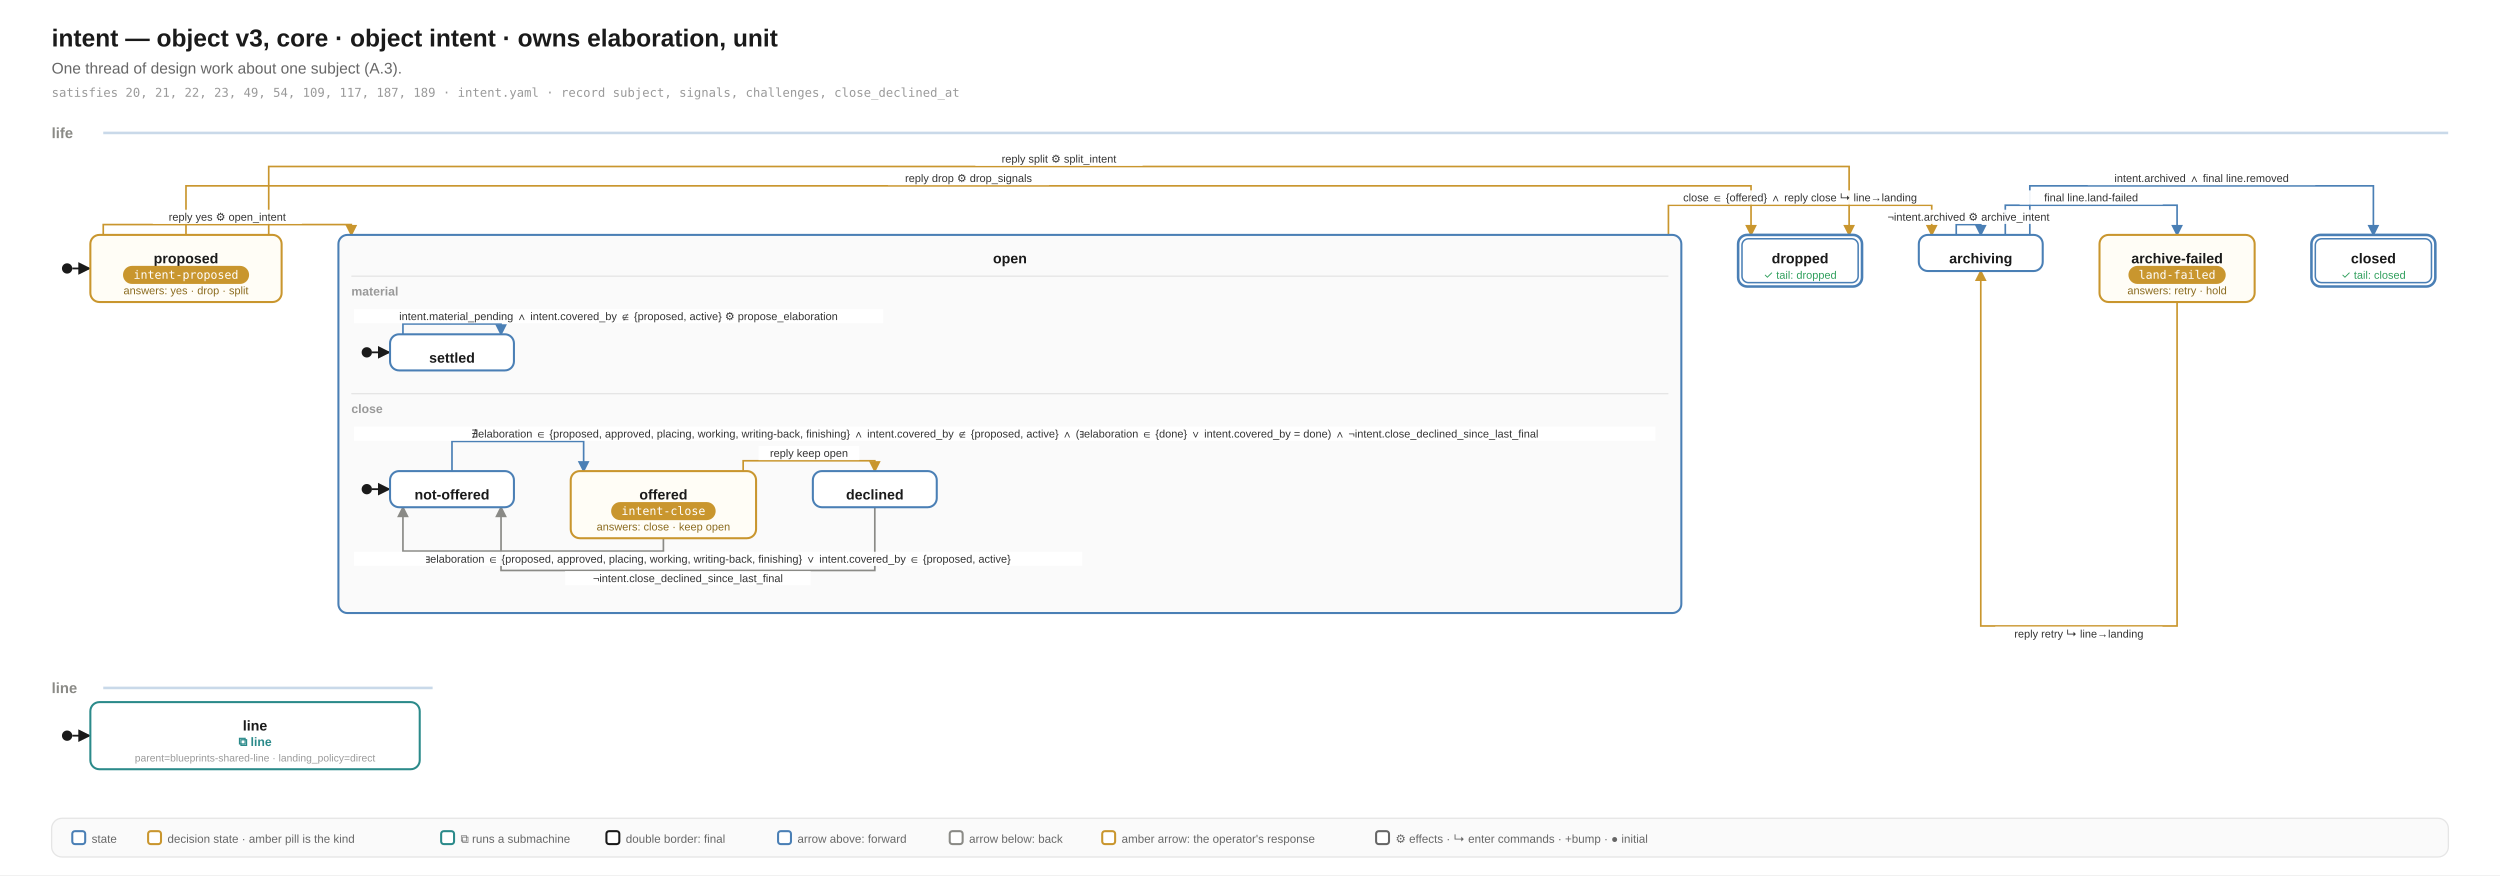
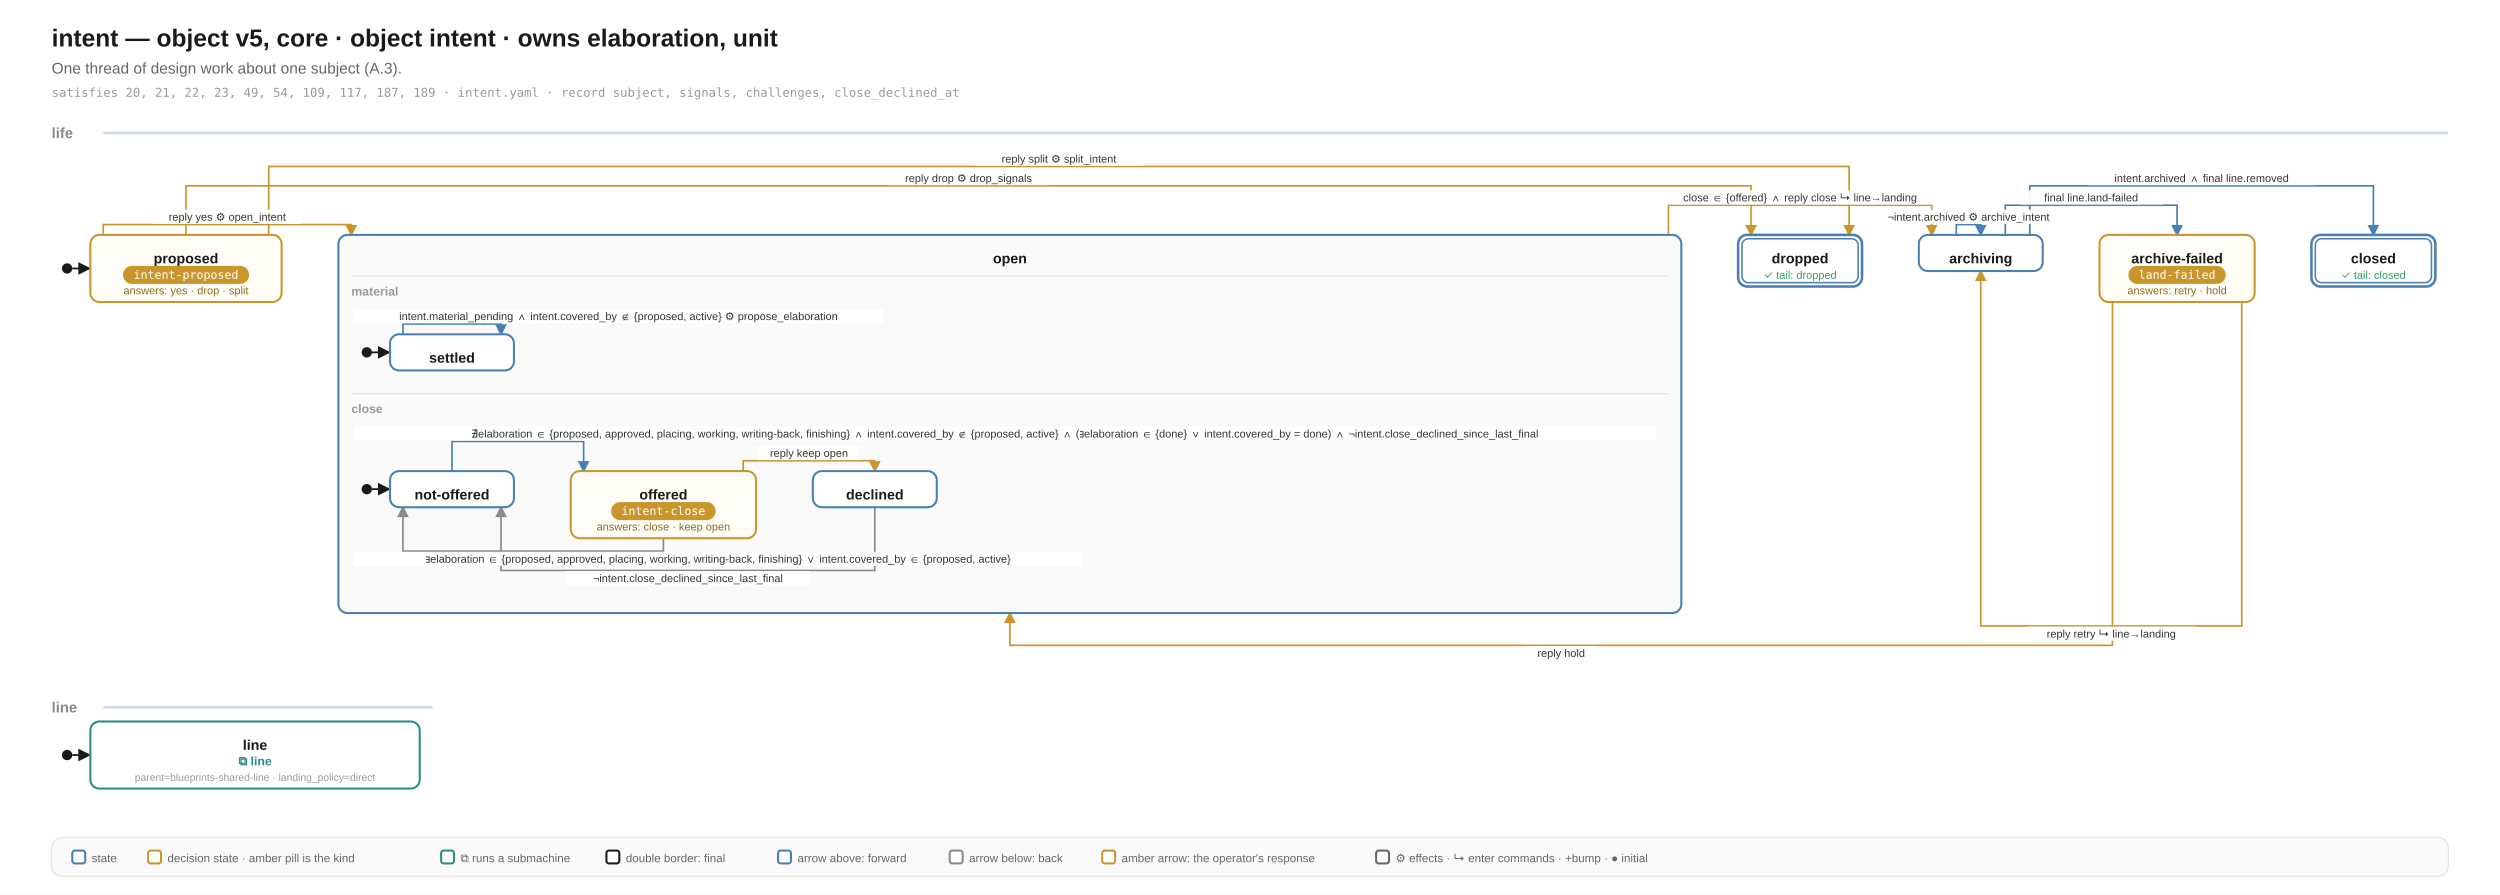
- <svg xmlns="http://www.w3.org/2000/svg" width="1937" height="678" viewBox="0 0 1937 678" font-family="-apple-system, 'Helvetica Neue', Arial, sans-serif">
+ <svg xmlns="http://www.w3.org/2000/svg" width="1937" height="693" viewBox="0 0 1937 693" font-family="-apple-system, 'Helvetica Neue', Arial, sans-serif">
  <defs>
    <marker id="mB" viewBox="0 0 10 10" refX="8.5" refY="5" markerWidth="7" markerHeight="7" orient="auto-start-reverse">
      <path d="M0 0L10 5L0 10z" fill="#4a7fb5" />
    </marker>
    <marker id="mT" viewBox="0 0 10 10" refX="8.5" refY="5" markerWidth="7" markerHeight="7" orient="auto-start-reverse">
      <path d="M0 0L10 5L0 10z" fill="#2b8a8a" />
    </marker>
    <marker id="mG" viewBox="0 0 10 10" refX="8.5" refY="5" markerWidth="7" markerHeight="7" orient="auto-start-reverse">
      <path d="M0 0L10 5L0 10z" fill="#8a8a86" />
    </marker>
    <marker id="mA" viewBox="0 0 10 10" refX="8.5" refY="5" markerWidth="7" markerHeight="7" orient="auto-start-reverse">
      <path d="M0 0L10 5L0 10z" fill="#c9962e" />
    </marker>
    <marker id="mI" viewBox="0 0 10 10" refX="8.5" refY="5" markerWidth="7" markerHeight="7" orient="auto-start-reverse">
      <path d="M0 0L10 5L0 10z" fill="#1a1a1a" />
    </marker>
  </defs>
-   <rect width="1937" height="678" fill="#fff" />
-   <text x="40" y="36" font-size="19" font-weight="700" fill="#1a1a1a">intent — object v3, core · object intent · owns elaboration, unit</text>
+   <rect width="1937" height="693" fill="#fff" />
+   <text x="40" y="36" font-size="19" font-weight="700" fill="#1a1a1a">intent — object v5, core · object intent · owns elaboration, unit</text>
  <text x="40" y="57" font-size="12" fill="#666">One thread of design work about one subject (A.3).</text>
  <text x="40" y="75" font-size="9.5" font-family="monospace" fill="#999">satisfies 20, 21, 22, 23, 49, 54, 109, 117, 187, 189 · intent.yaml · record subject, signals, challenges, close_declined_at</text>
  <text x="40" y="107" font-size="11.5" font-weight="700" fill="#8a8a86">life</text>
  <line x1="80" y1="103" x2="1896.85" y2="103" stroke="#4a7fb5" stroke-width="2" opacity="0.3" />
  <circle cx="52.0" cy="208.0" r="4" fill="#1a1a1a" />
  <line x1="56.0" y1="208.0" x2="69.0" y2="208.0" stroke="#1a1a1a" stroke-width="1.4" marker-end="url(#mI)" />
  <path d="M80.0,182.0 V174.0 H272.2 V182.0" fill="none" stroke="#c9962e" stroke-width="1.3" marker-end="url(#mA)" />
  <path d="M144.1,182.0 V144.0 H1356.7 V182.0" fill="none" stroke="#c9962e" stroke-width="1.3" marker-end="url(#mA)" />
  <path d="M208.2,182.0 V129.0 H1432.7 V182.0" fill="none" stroke="#c9962e" stroke-width="1.3" marker-end="url(#mA)" />
  <path d="M1292.7,182.0 V159.0 H1496.7 V182.0" fill="none" stroke="#c9962e" stroke-width="1.3" marker-end="url(#mA)" />
  <path d="M1572.7,182.0 V144.0 H1838.9 V182.0" fill="none" stroke="#4a7fb5" stroke-width="1.3" marker-end="url(#mB)" />
  <path d="M1553.7,182.0 V159.0 H1686.8 V182.0" fill="none" stroke="#4a7fb5" stroke-width="1.3" marker-end="url(#mB)" />
  <path d="M1515.7,182.0 V174.0 H1534.7 V182.0" fill="none" stroke="#4a7fb5" stroke-width="1.3" marker-end="url(#mB)" />
-   <path d="M1686.8,234.0 V485.0 H1534.7 V210.0" fill="none" stroke="#c9962e" stroke-width="1.3" marker-end="url(#mA)" />
+   <path d="M1736.9,234.0 V485.0 H1534.7 V210.0" fill="none" stroke="#c9962e" stroke-width="1.3" marker-end="url(#mA)" />
+   <path d="M1636.7,234.0 V500.0 H782.5 V475.0" fill="none" stroke="#c9962e" stroke-width="1.3" marker-end="url(#mA)" />
  <rect x="70.0" y="182.0" width="148.2" height="52.0" rx="7" fill="#fffdf6" stroke="#c9962e" stroke-width="1.6" />
  <text x="144.1" y="204.0" font-size="11" fill="#1a1a1a" text-anchor="middle" font-weight="700">proposed</text>
  <rect x="95.3" y="206.0" width="97.7" height="14" rx="7" fill="#c9962e" />
  <text x="144.1" y="216.0" font-size="9" font-family="monospace" fill="#fff" text-anchor="middle">intent-proposed</text>
  <text x="144.1" y="228.0" font-size="8.5" fill="#8a6a1d" text-anchor="middle">answers: yes · drop · split</text>
  <rect x="262.2" y="182.0" width="1040.5" height="293.0" rx="7" fill="#fafafa" stroke="#4a7fb5" stroke-width="1.6" />
  <text x="782.5" y="204.0" font-size="11" fill="#1a1a1a" text-anchor="middle" font-weight="700">open</text>
  <line x1="272.2" y1="214.0" x2="1292.7" y2="214.0" stroke="#e5e5e5" />
  <text x="272.225" y="229" font-size="9.5" font-weight="700" fill="#999">material</text>
  <circle cx="284.2" cy="273.0" r="4" fill="#1a1a1a" />
  <line x1="288.2" y1="273.0" x2="301.2" y2="273.0" stroke="#1a1a1a" stroke-width="1.4" marker-end="url(#mI)" />
  <path d="M312.2,259.0 V251.0 H388.2 V259.0" fill="none" stroke="#4a7fb5" stroke-width="1.3" marker-end="url(#mB)" />
  <rect x="302.2" y="259.0" width="96.0" height="28.0" rx="7" fill="#fff" stroke="#4a7fb5" stroke-width="1.6" />
  <text x="350.2" y="281.0" font-size="11" fill="#1a1a1a" text-anchor="middle" font-weight="700">settled</text>
  <rect x="274.2" y="239.5" width="410.1" height="11" fill="#fff" opacity="0.92" />
  <text x="479.2" y="248.0" font-size="8.5" fill="#333" text-anchor="middle">intent.material_pending ∧ intent.covered_by ∉ {proposed, active} ⚙ propose_elaboration</text>
  <line x1="272.2" y1="305.0" x2="1292.7" y2="305.0" stroke="#e5e5e5" />
  <text x="272.225" y="320" font-size="9.5" font-weight="700" fill="#999">close</text>
  <circle cx="284.2" cy="379.0" r="4" fill="#1a1a1a" />
  <line x1="288.2" y1="379.0" x2="301.2" y2="379.0" stroke="#1a1a1a" stroke-width="1.4" marker-end="url(#mI)" />
  <path d="M350.2,365.0 V342.0 H452.2 V365.0" fill="none" stroke="#4a7fb5" stroke-width="1.3" marker-end="url(#mB)" />
  <path d="M575.8,365.0 V357.0 H677.8 V365.0" fill="none" stroke="#c9962e" stroke-width="1.3" marker-end="url(#mA)" />
  <path d="M514.0,417.0 V427.0 H312.2 V393.0" fill="none" stroke="#8a8a86" stroke-width="1.3" marker-end="url(#mG)" />
  <path d="M677.8,393.0 V442.0 H388.2 V393.0" fill="none" stroke="#8a8a86" stroke-width="1.3" marker-end="url(#mG)" />
  <rect x="302.2" y="365.0" width="96.0" height="28.0" rx="7" fill="#fff" stroke="#4a7fb5" stroke-width="1.6" />
  <text x="350.2" y="387.0" font-size="11" fill="#1a1a1a" text-anchor="middle" font-weight="700">not-offered</text>
  <rect x="442.2" y="365.0" width="143.6" height="52.0" rx="7" fill="#fffdf6" stroke="#c9962e" stroke-width="1.6" />
  <text x="514.0" y="387.0" font-size="11" fill="#1a1a1a" text-anchor="middle" font-weight="700">offered</text>
  <rect x="473.5" y="389.0" width="81.0" height="14" rx="7" fill="#c9962e" />
  <text x="514.0" y="399.0" font-size="9" font-family="monospace" fill="#fff" text-anchor="middle">intent-close</text>
  <text x="514.0" y="411.0" font-size="8.5" fill="#8a6a1d" text-anchor="middle">answers: close · keep open</text>
  <rect x="629.8" y="365.0" width="96.0" height="28.0" rx="7" fill="#fff" stroke="#4a7fb5" stroke-width="1.6" />
  <text x="677.8" y="387.0" font-size="11" fill="#1a1a1a" text-anchor="middle" font-weight="700">declined</text>
  <rect x="274.2" y="330.5" width="1008.5" height="11" fill="#fff" opacity="0.92" />
  <text x="778.5" y="339.0" font-size="8.5" fill="#333" text-anchor="middle">∄elaboration ∈ {proposed, approved, placing, working, writing-back, finishing} ∧ intent.covered_by ∉ {proposed, active} ∧ (∃elaboration ∈ {done} ∨ intent.covered_by = done) ∧ ¬intent.close_declined_since_last_final</text>
  <rect x="587.7" y="345.5" width="78.1" height="11" fill="#fff" opacity="0.92" />
  <text x="626.8" y="354.0" font-size="8.5" fill="#333" text-anchor="middle">reply keep open</text>
  <rect x="274.2" y="427.5" width="564.3" height="11" fill="#fff" opacity="0.92" />
  <text x="556.4" y="436.0" font-size="8.5" fill="#333" text-anchor="middle">∃elaboration ∈ {proposed, approved, placing, working, writing-back, finishing} ∨ intent.covered_by ∈ {proposed, active}</text>
  <rect x="437.8" y="442.5" width="190.3" height="11" fill="#fff" opacity="0.92" />
  <text x="533.0" y="451.0" font-size="8.5" fill="#333" text-anchor="middle">¬intent.close_declined_since_last_final</text>
  <rect x="1346.7" y="182.0" width="96.0" height="40.0" rx="7" fill="#fff" stroke="#4a7fb5" stroke-width="2" />
  <rect x="1349.7" y="185.0" width="90.0" height="34.0" rx="5" fill="none" stroke="#4a7fb5" stroke-width="1.2" />
  <text x="1394.7" y="204.0" font-size="11" fill="#1a1a1a" text-anchor="middle" font-weight="700">dropped</text>
  <text x="1394.7" y="216.0" font-size="8.5" fill="#2e9e5b" text-anchor="middle">✓ tail: dropped</text>
  <rect x="1486.7" y="182.0" width="96.0" height="28.0" rx="7" fill="#fff" stroke="#4a7fb5" stroke-width="1.6" />
  <text x="1534.7" y="204.0" font-size="11" fill="#1a1a1a" text-anchor="middle" font-weight="700">archiving</text>
  <rect x="1626.7" y="182.0" width="120.2" height="52.0" rx="7" fill="#fffdf6" stroke="#c9962e" stroke-width="1.6" />
  <text x="1686.8" y="204.0" font-size="11" fill="#1a1a1a" text-anchor="middle" font-weight="700">archive-failed</text>
  <rect x="1649.1" y="206.0" width="75.4" height="14" rx="7" fill="#c9962e" />
  <text x="1686.8" y="216.0" font-size="9" font-family="monospace" fill="#fff" text-anchor="middle">land-failed</text>
  <text x="1686.8" y="228.0" font-size="8.5" fill="#8a6a1d" text-anchor="middle">answers: retry · hold</text>
  <rect x="1790.9" y="182.0" width="96.0" height="40.0" rx="7" fill="#fff" stroke="#4a7fb5" stroke-width="2" />
  <rect x="1793.9" y="185.0" width="90.0" height="34.0" rx="5" fill="none" stroke="#4a7fb5" stroke-width="1.2" />
  <text x="1838.9" y="204.0" font-size="11" fill="#1a1a1a" text-anchor="middle" font-weight="700">closed</text>
  <text x="1838.9" y="216.0" font-size="8.5" fill="#2e9e5b" text-anchor="middle">✓ tail: closed</text>
  <rect x="118.4" y="162.5" width="115.5" height="11" fill="#fff" opacity="0.92" />
  <text x="176.1" y="171.0" font-size="8.5" fill="#333" text-anchor="middle">reply yes ⚙ open_intent</text>
  <rect x="688.0" y="132.5" width="124.9" height="11" fill="#fff" opacity="0.92" />
  <text x="750.4" y="141.0" font-size="8.5" fill="#333" text-anchor="middle">reply drop ⚙ drop_signals</text>
  <rect x="755.7" y="117.5" width="129.6" height="11" fill="#fff" opacity="0.92" />
  <text x="820.5" y="126.0" font-size="8.5" fill="#333" text-anchor="middle">reply split ⚙ split_intent</text>
  <rect x="1283.2" y="147.5" width="223.1" height="11" fill="#fff" opacity="0.92" />
  <text x="1394.7" y="156.0" font-size="8.5" fill="#333" text-anchor="middle">close ∈ {offered} ∧ reply close ↳ line→landing</text>
  <rect x="1617.6" y="132.5" width="176.3" height="11" fill="#fff" opacity="0.92" />
  <text x="1705.8" y="141.0" font-size="8.5" fill="#333" text-anchor="middle">intent.archived ∧ final line.removed</text>
  <rect x="1564.8" y="147.5" width="110.9" height="11" fill="#fff" opacity="0.92" />
  <text x="1620.2" y="156.0" font-size="8.5" fill="#333" text-anchor="middle">final line.land-failed</text>
  <rect x="1444.0" y="162.5" width="162.3" height="11" fill="#fff" opacity="0.92" />
  <text x="1525.2" y="171.0" font-size="8.5" fill="#333" text-anchor="middle">¬intent.archived ⚙ archive_intent</text>
-   <rect x="1545.9" y="485.5" width="129.6" height="11" fill="#fff" opacity="0.92" />
-   <text x="1610.7" y="494.0" font-size="8.5" fill="#333" text-anchor="middle">reply retry ↳ line→landing</text>
-   <text x="40" y="537" font-size="11.5" font-weight="700" fill="#8a8a86">line</text>
-   <line x1="80" y1="533" x2="335.2" y2="533" stroke="#4a7fb5" stroke-width="2" opacity="0.3" />
-   <circle cx="52.0" cy="570.0" r="4" fill="#1a1a1a" />
-   <line x1="56.0" y1="570.0" x2="69.0" y2="570.0" stroke="#1a1a1a" stroke-width="1.4" marker-end="url(#mI)" />
-   <rect x="70.0" y="544.0" width="255.2" height="52.0" rx="7" fill="#fff" stroke="#2b8a8a" stroke-width="1.6" />
-   <text x="197.6" y="566.0" font-size="11" fill="#1a1a1a" text-anchor="middle" font-weight="700">line</text>
-   <text x="197.6" y="578.0" font-size="9.5" fill="#2b8a8a" text-anchor="middle" font-weight="700">⧉ line</text>
-   <text x="197.6" y="590.0" font-size="8" fill="#999" text-anchor="middle">parent=blueprints-shared-line · landing_policy=direct</text>
-   <rect x="40" y="634" width="1857" height="30" rx="8" fill="#fafafa" stroke="#e5e5e5" />
-   <rect x="56" y="644" width="10" height="10" rx="2" fill="#fff" stroke="#4a7fb5" stroke-width="1.6" />
-   <text x="71" y="653" font-size="9" fill="#666">state</text>
-   <rect x="114.75" y="644" width="10" height="10" rx="2" fill="#fff" stroke="#c9962e" stroke-width="1.6" />
-   <text x="129.75" y="653" font-size="9" fill="#666">decision state · amber pill is the kind</text>
-   <rect x="341.8" y="644" width="10" height="10" rx="2" fill="#fff" stroke="#2b8a8a" stroke-width="1.6" />
-   <text x="356.8" y="653" font-size="9" fill="#666">⧉ runs a submachine</text>
-   <rect x="469.85" y="644" width="10" height="10" rx="2" fill="#fff" stroke="#1a1a1a" stroke-width="1.6" />
-   <text x="484.85" y="653" font-size="9" fill="#666">double border: final</text>
-   <rect x="602.85" y="644" width="10" height="10" rx="2" fill="#fff" stroke="#4a7fb5" stroke-width="1.6" />
-   <text x="617.85" y="653" font-size="9" fill="#666">arrow above: forward</text>
-   <rect x="735.85" y="644" width="10" height="10" rx="2" fill="#fff" stroke="#8a8a86" stroke-width="1.6" />
-   <text x="750.85" y="653" font-size="9" fill="#666">arrow below: back</text>
-   <rect x="854.0" y="644" width="10" height="10" rx="2" fill="#fff" stroke="#c9962e" stroke-width="1.6" />
-   <text x="869.0" y="653" font-size="9" fill="#666">amber arrow: the operator's response</text>
-   <rect x="1066.2" y="644" width="10" height="10" rx="2" fill="#fff" stroke="#666" stroke-width="1.6" />
-   <text x="1081.2" y="653" font-size="9" fill="#666">⚙ effects · ↳ enter commands · +bump · ● initial</text>
+   <rect x="1571.0" y="485.5" width="129.6" height="11" fill="#fff" opacity="0.92" />
+   <text x="1635.8" y="494.0" font-size="8.5" fill="#333" text-anchor="middle">reply retry ↳ line→landing</text>
+   <rect x="1182.2" y="500.5" width="54.8" height="11" fill="#fff" opacity="0.92" />
+   <text x="1209.6" y="509.0" font-size="8.5" fill="#333" text-anchor="middle">reply hold</text>
+   <text x="40" y="552" font-size="11.5" font-weight="700" fill="#8a8a86">line</text>
+   <line x1="80" y1="548" x2="335.2" y2="548" stroke="#4a7fb5" stroke-width="2" opacity="0.3" />
+   <circle cx="52.0" cy="585.0" r="4" fill="#1a1a1a" />
+   <line x1="56.0" y1="585.0" x2="69.0" y2="585.0" stroke="#1a1a1a" stroke-width="1.4" marker-end="url(#mI)" />
+   <rect x="70.0" y="559.0" width="255.2" height="52.0" rx="7" fill="#fff" stroke="#2b8a8a" stroke-width="1.6" />
+   <text x="197.6" y="581.0" font-size="11" fill="#1a1a1a" text-anchor="middle" font-weight="700">line</text>
+   <text x="197.6" y="593.0" font-size="9.5" fill="#2b8a8a" text-anchor="middle" font-weight="700">⧉ line</text>
+   <text x="197.6" y="605.0" font-size="8" fill="#999" text-anchor="middle">parent=blueprints-shared-line · landing_policy=direct</text>
+   <rect x="40" y="649" width="1857" height="30" rx="8" fill="#fafafa" stroke="#e5e5e5" />
+   <rect x="56" y="659" width="10" height="10" rx="2" fill="#fff" stroke="#4a7fb5" stroke-width="1.6" />
+   <text x="71" y="668" font-size="9" fill="#666">state</text>
+   <rect x="114.75" y="659" width="10" height="10" rx="2" fill="#fff" stroke="#c9962e" stroke-width="1.6" />
+   <text x="129.75" y="668" font-size="9" fill="#666">decision state · amber pill is the kind</text>
+   <rect x="341.8" y="659" width="10" height="10" rx="2" fill="#fff" stroke="#2b8a8a" stroke-width="1.6" />
+   <text x="356.8" y="668" font-size="9" fill="#666">⧉ runs a submachine</text>
+   <rect x="469.85" y="659" width="10" height="10" rx="2" fill="#fff" stroke="#1a1a1a" stroke-width="1.6" />
+   <text x="484.85" y="668" font-size="9" fill="#666">double border: final</text>
+   <rect x="602.85" y="659" width="10" height="10" rx="2" fill="#fff" stroke="#4a7fb5" stroke-width="1.6" />
+   <text x="617.85" y="668" font-size="9" fill="#666">arrow above: forward</text>
+   <rect x="735.85" y="659" width="10" height="10" rx="2" fill="#fff" stroke="#8a8a86" stroke-width="1.6" />
+   <text x="750.85" y="668" font-size="9" fill="#666">arrow below: back</text>
+   <rect x="854.0" y="659" width="10" height="10" rx="2" fill="#fff" stroke="#c9962e" stroke-width="1.6" />
+   <text x="869.0" y="668" font-size="9" fill="#666">amber arrow: the operator's response</text>
+   <rect x="1066.2" y="659" width="10" height="10" rx="2" fill="#fff" stroke="#666" stroke-width="1.6" />
+   <text x="1081.2" y="668" font-size="9" fill="#666">⚙ effects · ↳ enter commands · +bump · ● initial</text>
</svg>
